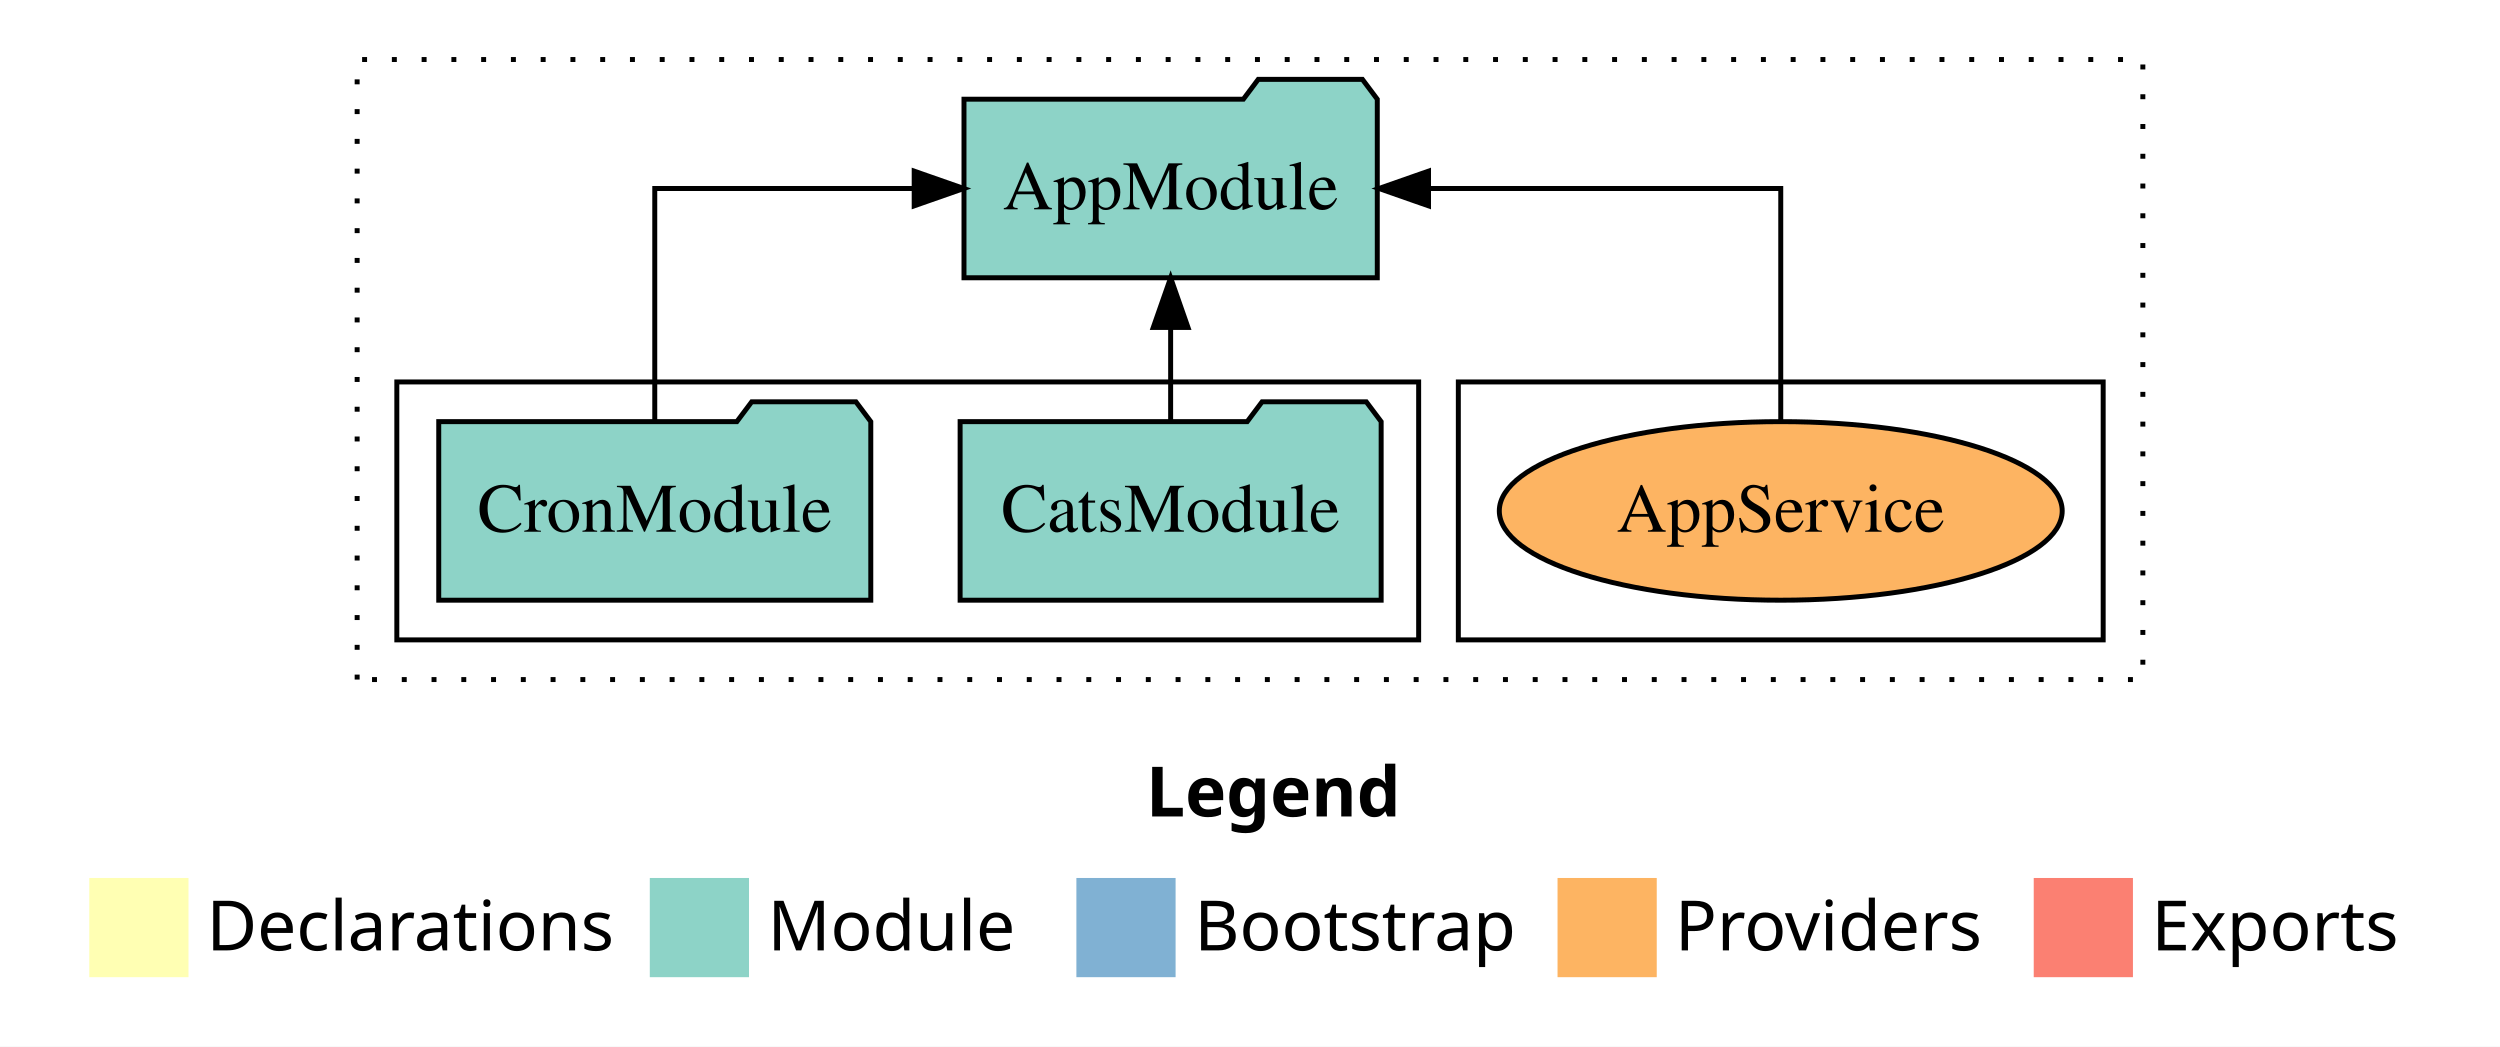
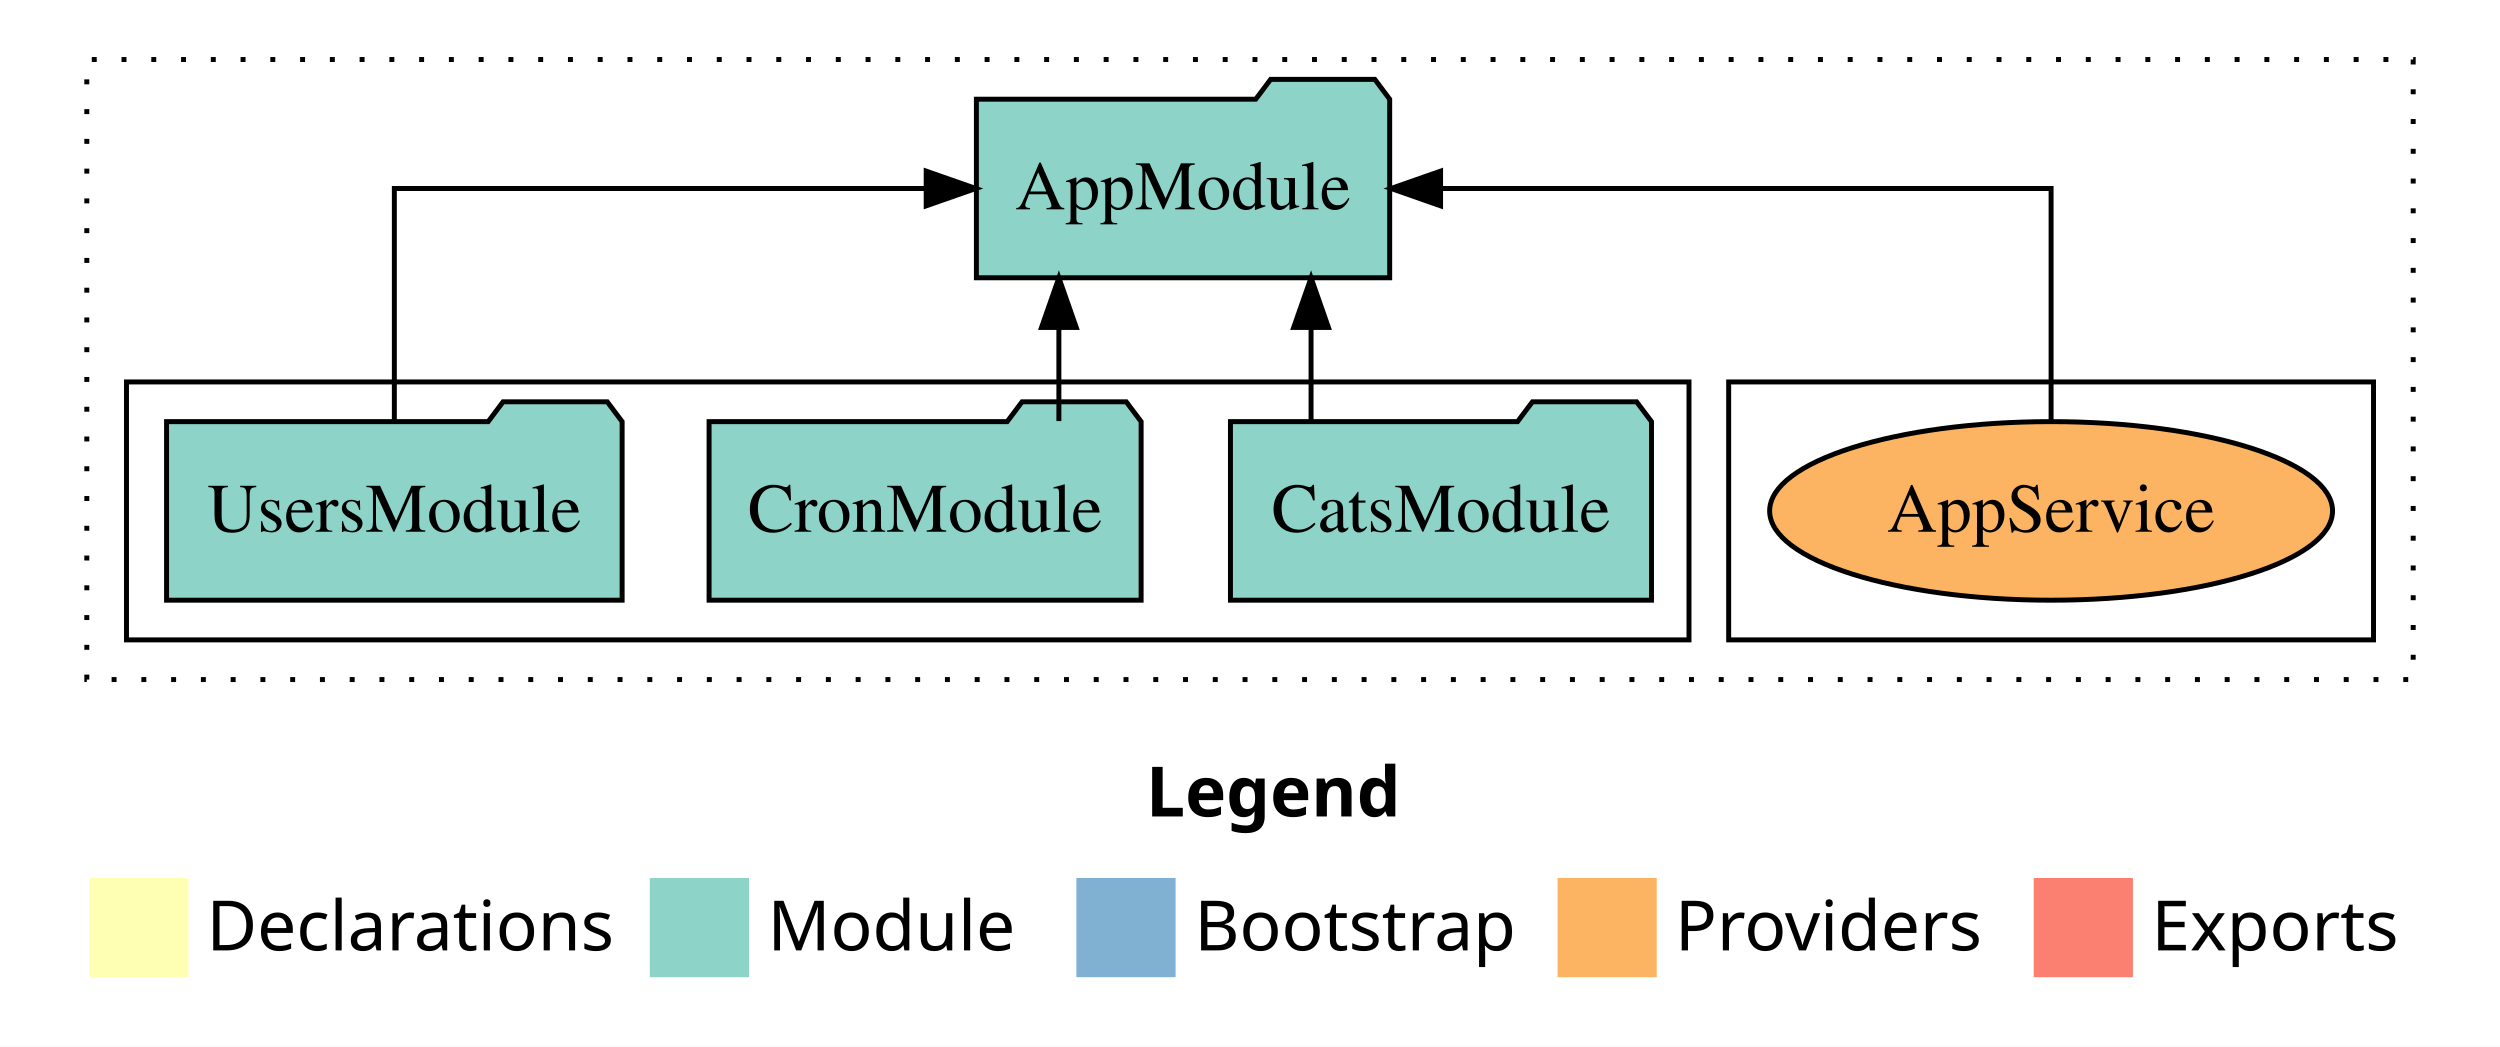
<svg xmlns="http://www.w3.org/2000/svg" width="504pt" height="211pt" viewBox="0.00 0.00 504.00 211.00">
  <g id="graph0" class="graph" transform="scale(1 1) rotate(0) translate(4 207)">
    <polygon fill="white" stroke="transparent" points="-4,4 -4,-207 500,-207 500,4 -4,4" />
    <text text-anchor="start" x="227.01" y="-42.4" font-family="sans-serif" font-weight="bold" font-size="14.00">Legend</text>
    <polygon fill="#ffffb3" stroke="transparent" points="14,-10 14,-30 34,-30 34,-10 14,-10" />
    <text text-anchor="start" x="37.63" y="-15.4" font-family="sans-serif" font-size="14.00">  Declarations</text>
    <polygon fill="#8dd3c7" stroke="transparent" points="127,-10 127,-30 147,-30 147,-10 127,-10" />
    <text text-anchor="start" x="150.73" y="-15.4" font-family="sans-serif" font-size="14.00">  Module</text>
    <polygon fill="#80b1d3" stroke="transparent" points="213,-10 213,-30 233,-30 233,-10 213,-10" />
    <text text-anchor="start" x="236.78" y="-15.4" font-family="sans-serif" font-size="14.00">  Bootstrap</text>
    <polygon fill="#fdb462" stroke="transparent" points="310,-10 310,-30 330,-30 330,-10 310,-10" />
    <text text-anchor="start" x="333.67" y="-15.4" font-family="sans-serif" font-size="14.00">  Providers</text>
    <polygon fill="#fb8072" stroke="transparent" points="406,-10 406,-30 426,-30 426,-10 406,-10" />
    <text text-anchor="start" x="429.73" y="-15.4" font-family="sans-serif" font-size="14.00">  Exports</text>
    <g id="clust1" class="cluster">
-       <polygon fill="none" stroke="black" stroke-dasharray="1,5" points="68,-70 68,-195 428,-195 428,-70 68,-70" />
+       <polygon fill="none" stroke="black" stroke-dasharray="1,5" points="13.5,-70 13.5,-195 482.5,-195 482.5,-70 13.5,-70" />
    </g>
    <g id="clust6" class="cluster">
-       <polygon fill="none" stroke="black" points="290,-78 290,-130 420,-130 420,-78 290,-78" />
+       <polygon fill="none" stroke="black" points="344.5,-78 344.5,-130 474.5,-130 474.5,-78 344.5,-78" />
    </g>
    <g id="clust3" class="cluster">
-       <polygon fill="none" stroke="black" points="76,-78 76,-130 282,-130 282,-78 76,-78" />
+       <polygon fill="none" stroke="black" points="21.5,-78 21.5,-130 336.5,-130 336.5,-78 21.5,-78" />
    </g>
    <g id="node1" class="node">
-       <polygon fill="#8dd3c7" stroke="black" points="274.44,-122 271.44,-126 250.44,-126 247.44,-122 189.56,-122 189.56,-86 274.44,-86 274.44,-122" />
-       <text text-anchor="middle" x="232" y="-99.8" font-family="Times,serif" font-size="14.00">CatsModule</text>
+       <polygon fill="#8dd3c7" stroke="black" points="328.94,-122 325.94,-126 304.94,-126 301.94,-122 244.06,-122 244.06,-86 328.94,-86 328.94,-122" />
+       <text text-anchor="middle" x="286.5" y="-99.8" font-family="Times,serif" font-size="14.00">CatsModule</text>
+     </g>
+     <g id="node4" class="node">
+       <polygon fill="#8dd3c7" stroke="black" points="276.16,-187 273.16,-191 252.16,-191 249.16,-187 192.84,-187 192.84,-151 276.16,-151 276.16,-187" />
+       <text text-anchor="middle" x="234.5" y="-164.8" font-family="Times,serif" font-size="14.00">AppModule</text>
+     </g>
+     <g id="edge1" class="edge">
+       <path fill="none" stroke="black" d="M260.31,-122.11C260.31,-122.11 260.31,-140.99 260.31,-140.99" />
+       <polygon fill="black" stroke="black" points="256.81,-140.99 260.31,-150.99 263.81,-140.99 256.81,-140.99" />
+     </g>
+     <g id="node2" class="node">
+       <polygon fill="#8dd3c7" stroke="black" points="226.05,-122 223.05,-126 202.05,-126 199.05,-122 138.95,-122 138.95,-86 226.05,-86 226.05,-122" />
+       <text text-anchor="middle" x="182.5" y="-99.8" font-family="Times,serif" font-size="14.00">CronModule</text>
+     </g>
+     <g id="edge2" class="edge">
+       <path fill="none" stroke="black" d="M209.47,-122.11C209.47,-122.11 209.47,-140.99 209.47,-140.99" />
+       <polygon fill="black" stroke="black" points="205.97,-140.99 209.47,-150.99 212.97,-140.99 205.97,-140.99" />
    </g>
    <g id="node3" class="node">
-       <polygon fill="#8dd3c7" stroke="black" points="273.66,-187 270.66,-191 249.66,-191 246.66,-187 190.34,-187 190.34,-151 273.66,-151 273.66,-187" />
-       <text text-anchor="middle" x="232" y="-164.8" font-family="Times,serif" font-size="14.00">AppModule</text>
-     </g>
-     <g id="edge1" class="edge">
-       <path fill="none" stroke="black" d="M232,-122.11C232,-122.11 232,-140.99 232,-140.99" />
-       <polygon fill="black" stroke="black" points="228.5,-140.99 232,-150.99 235.5,-140.99 228.5,-140.99" />
-     </g>
-     <g id="node2" class="node">
-       <polygon fill="#8dd3c7" stroke="black" points="171.55,-122 168.55,-126 147.55,-126 144.55,-122 84.45,-122 84.45,-86 171.55,-86 171.55,-122" />
-       <text text-anchor="middle" x="128" y="-99.8" font-family="Times,serif" font-size="14.00">CronModule</text>
-     </g>
-     <g id="edge2" class="edge">
-       <path fill="none" stroke="black" d="M128,-122.11C128,-141.34 128,-169 128,-169 128,-169 180.3,-169 180.3,-169" />
-       <polygon fill="black" stroke="black" points="180.3,-172.5 190.3,-169 180.3,-165.5 180.3,-172.5" />
-     </g>
-     <g id="node4" class="node">
-       <ellipse fill="#fdb462" stroke="black" cx="355" cy="-104" rx="56.74" ry="18" />
-       <text text-anchor="middle" x="355" y="-99.8" font-family="Times,serif" font-size="14.00">AppService</text>
+       <polygon fill="#8dd3c7" stroke="black" points="121.42,-122 118.42,-126 97.42,-126 94.42,-122 29.58,-122 29.58,-86 121.42,-86 121.42,-122" />
+       <text text-anchor="middle" x="75.5" y="-99.8" font-family="Times,serif" font-size="14.00">UsersModule</text>
    </g>
    <g id="edge3" class="edge">
-       <path fill="none" stroke="black" d="M355,-122.11C355,-141.34 355,-169 355,-169 355,-169 283.99,-169 283.99,-169" />
-       <polygon fill="black" stroke="black" points="283.99,-165.5 273.99,-169 283.99,-172.5 283.99,-165.5" />
+       <path fill="none" stroke="black" d="M75.5,-122.11C75.5,-141.34 75.5,-169 75.5,-169 75.5,-169 182.72,-169 182.72,-169" />
+       <polygon fill="black" stroke="black" points="182.72,-172.5 192.72,-169 182.72,-165.5 182.72,-172.5" />
+     </g>
+     <g id="node5" class="node">
+       <ellipse fill="#fdb462" stroke="black" cx="409.5" cy="-104" rx="56.74" ry="18" />
+       <text text-anchor="middle" x="409.5" y="-99.8" font-family="Times,serif" font-size="14.00">AppService</text>
+     </g>
+     <g id="edge4" class="edge">
+       <path fill="none" stroke="black" d="M409.5,-122.11C409.5,-141.34 409.5,-169 409.5,-169 409.5,-169 286.42,-169 286.42,-169" />
+       <polygon fill="black" stroke="black" points="286.42,-165.5 276.42,-169 286.42,-172.5 286.42,-165.5" />
    </g>
  </g>
</svg>
